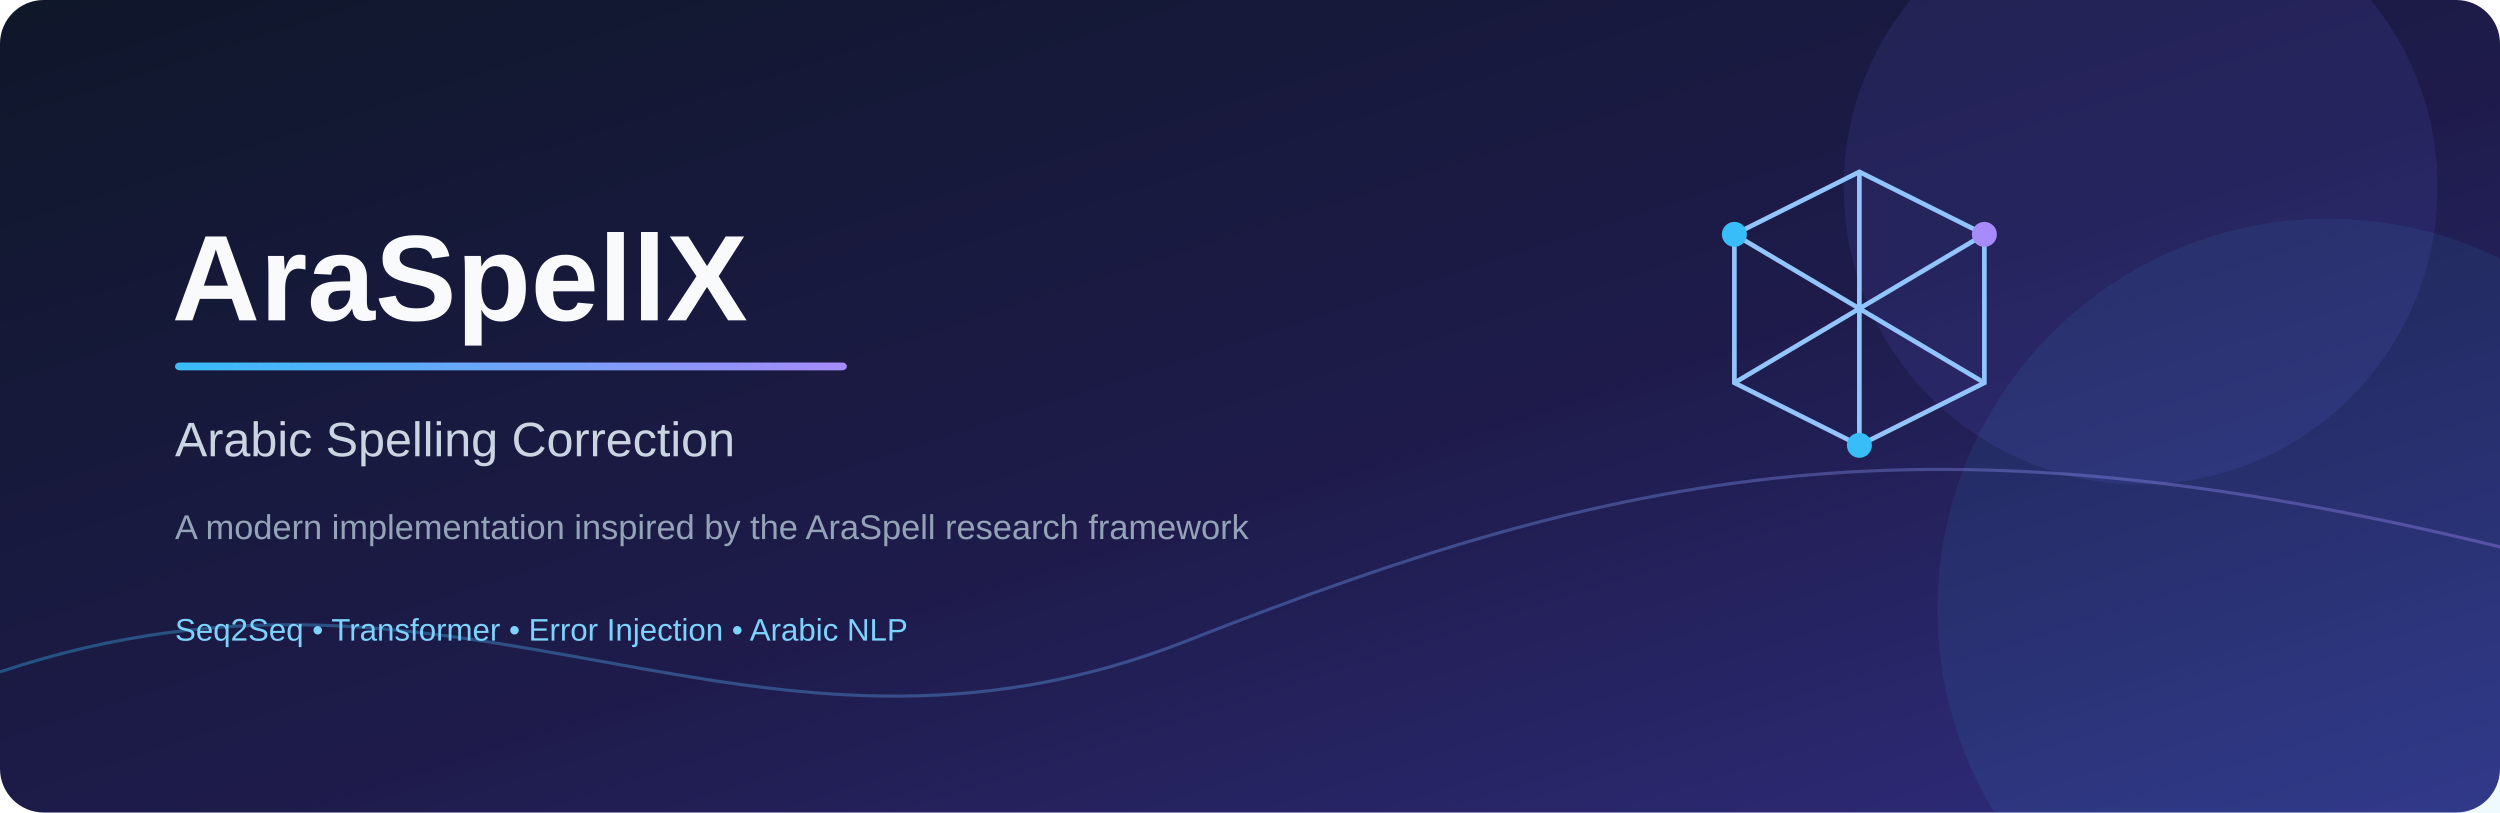
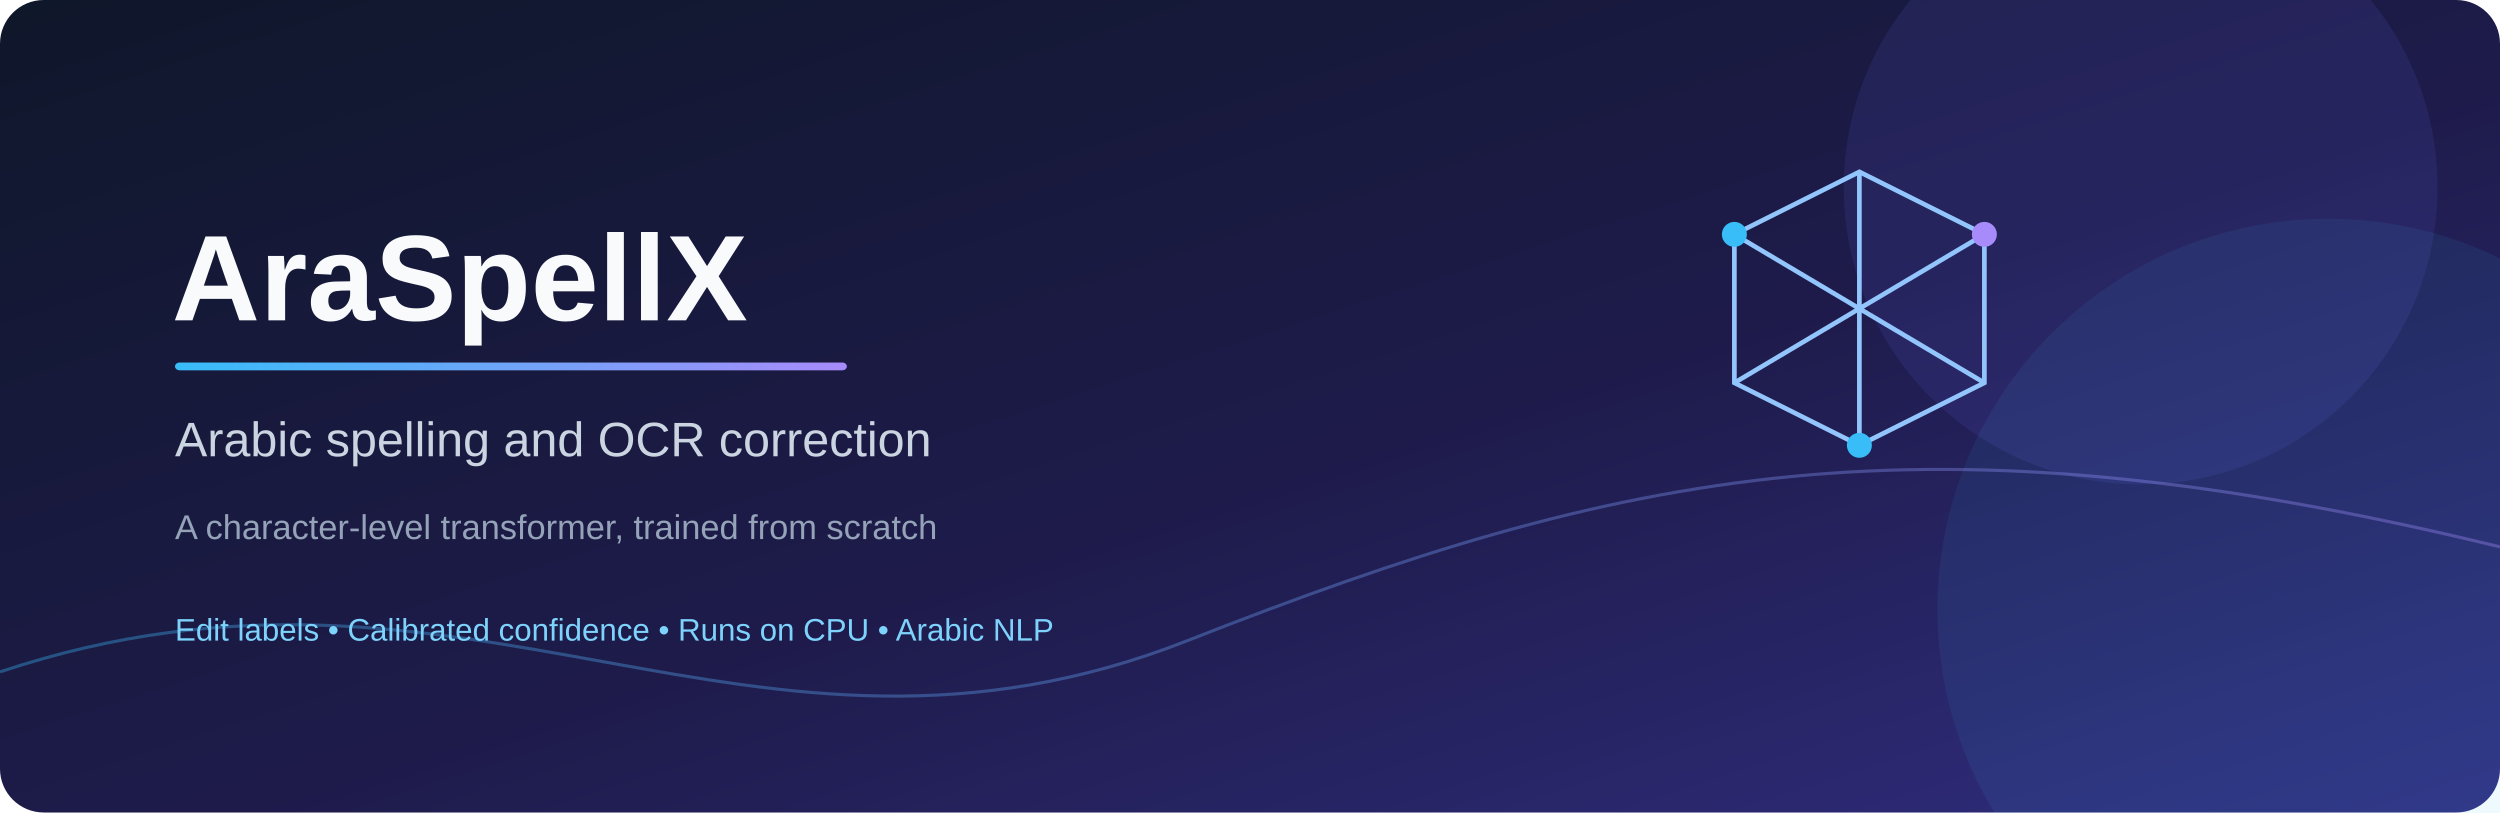
<svg xmlns="http://www.w3.org/2000/svg" width="1600" height="520" viewBox="0 0 1600 520">
  <defs>
    <linearGradient id="bg" x1="0" y1="0" x2="1" y2="1">
      <stop offset="0" stop-color="#0f172a" />
      <stop offset=".55" stop-color="#1e1b4b" />
      <stop offset="1" stop-color="#312e81" />
    </linearGradient>
    <linearGradient id="a" x1="0" y1="0" x2="1" y2="0">
      <stop offset="0" stop-color="#38bdf8" />
      <stop offset="1" stop-color="#a78bfa" />
    </linearGradient>
  </defs>
  <rect width="1600" height="520" rx="28" fill="url(#bg)" />
  <circle cx="1370" cy="120" r="190" fill="#6366f1" opacity=".12" />
  <circle cx="1490" cy="390" r="250" fill="#38bdf8" opacity=".08" />
  <path d="M0 430 C300 330 480 520 760 410 S1230 260 1600 350" fill="none" stroke="url(#a)" stroke-width="2" opacity=".35" />
  <g fill="none" stroke="#93c5fd" stroke-width="3">
    <path d="M1110 150 L1190 110 L1270 150 L1270 245 L1190 285 L1110 245 Z" />
    <path d="M1190 110V285M1110 150L1270 245M1270 150L1110 245" />
  </g>
  <g fill="#38bdf8">
    <circle cx="1110" cy="150" r="8" />
    <circle cx="1190" cy="285" r="8" />
  </g>
  <circle cx="1270" cy="150" r="8" fill="#a78bfa" />
  <text x="110" y="205" fill="#f8fafc" font-family="Arial,Helvetica,sans-serif" font-size="78" font-weight="700">
AraSpellX
</text>
  <rect x="112" y="232" width="430" height="5" rx="3" fill="url(#a)" />
  <text x="112" y="292" fill="#cbd5e1" font-family="Arial,Helvetica,sans-serif" font-size="31">
- Arabic Spelling Correction
+ Arabic spelling and OCR correction
</text>
  <text x="112" y="345" fill="#94a3b8" font-family="Arial,Helvetica,sans-serif" font-size="22">
- A modern implementation inspired by the AraSpell research framework
+ A character-level transformer, trained from scratch
</text>
  <text x="112" y="410" fill="#7dd3fc" font-family="Arial,Helvetica,sans-serif" font-size="20">
- Seq2Seq • Transformer • Error Injection • Arabic NLP
+ Edit labels • Calibrated confidence • Runs on CPU • Arabic NLP
</text>
  <text x="1370" y="465" text-anchor="middle" fill="#c4b5fd" font-family="Arial,Helvetica,sans-serif" font-size="24">
</text>
</svg>
